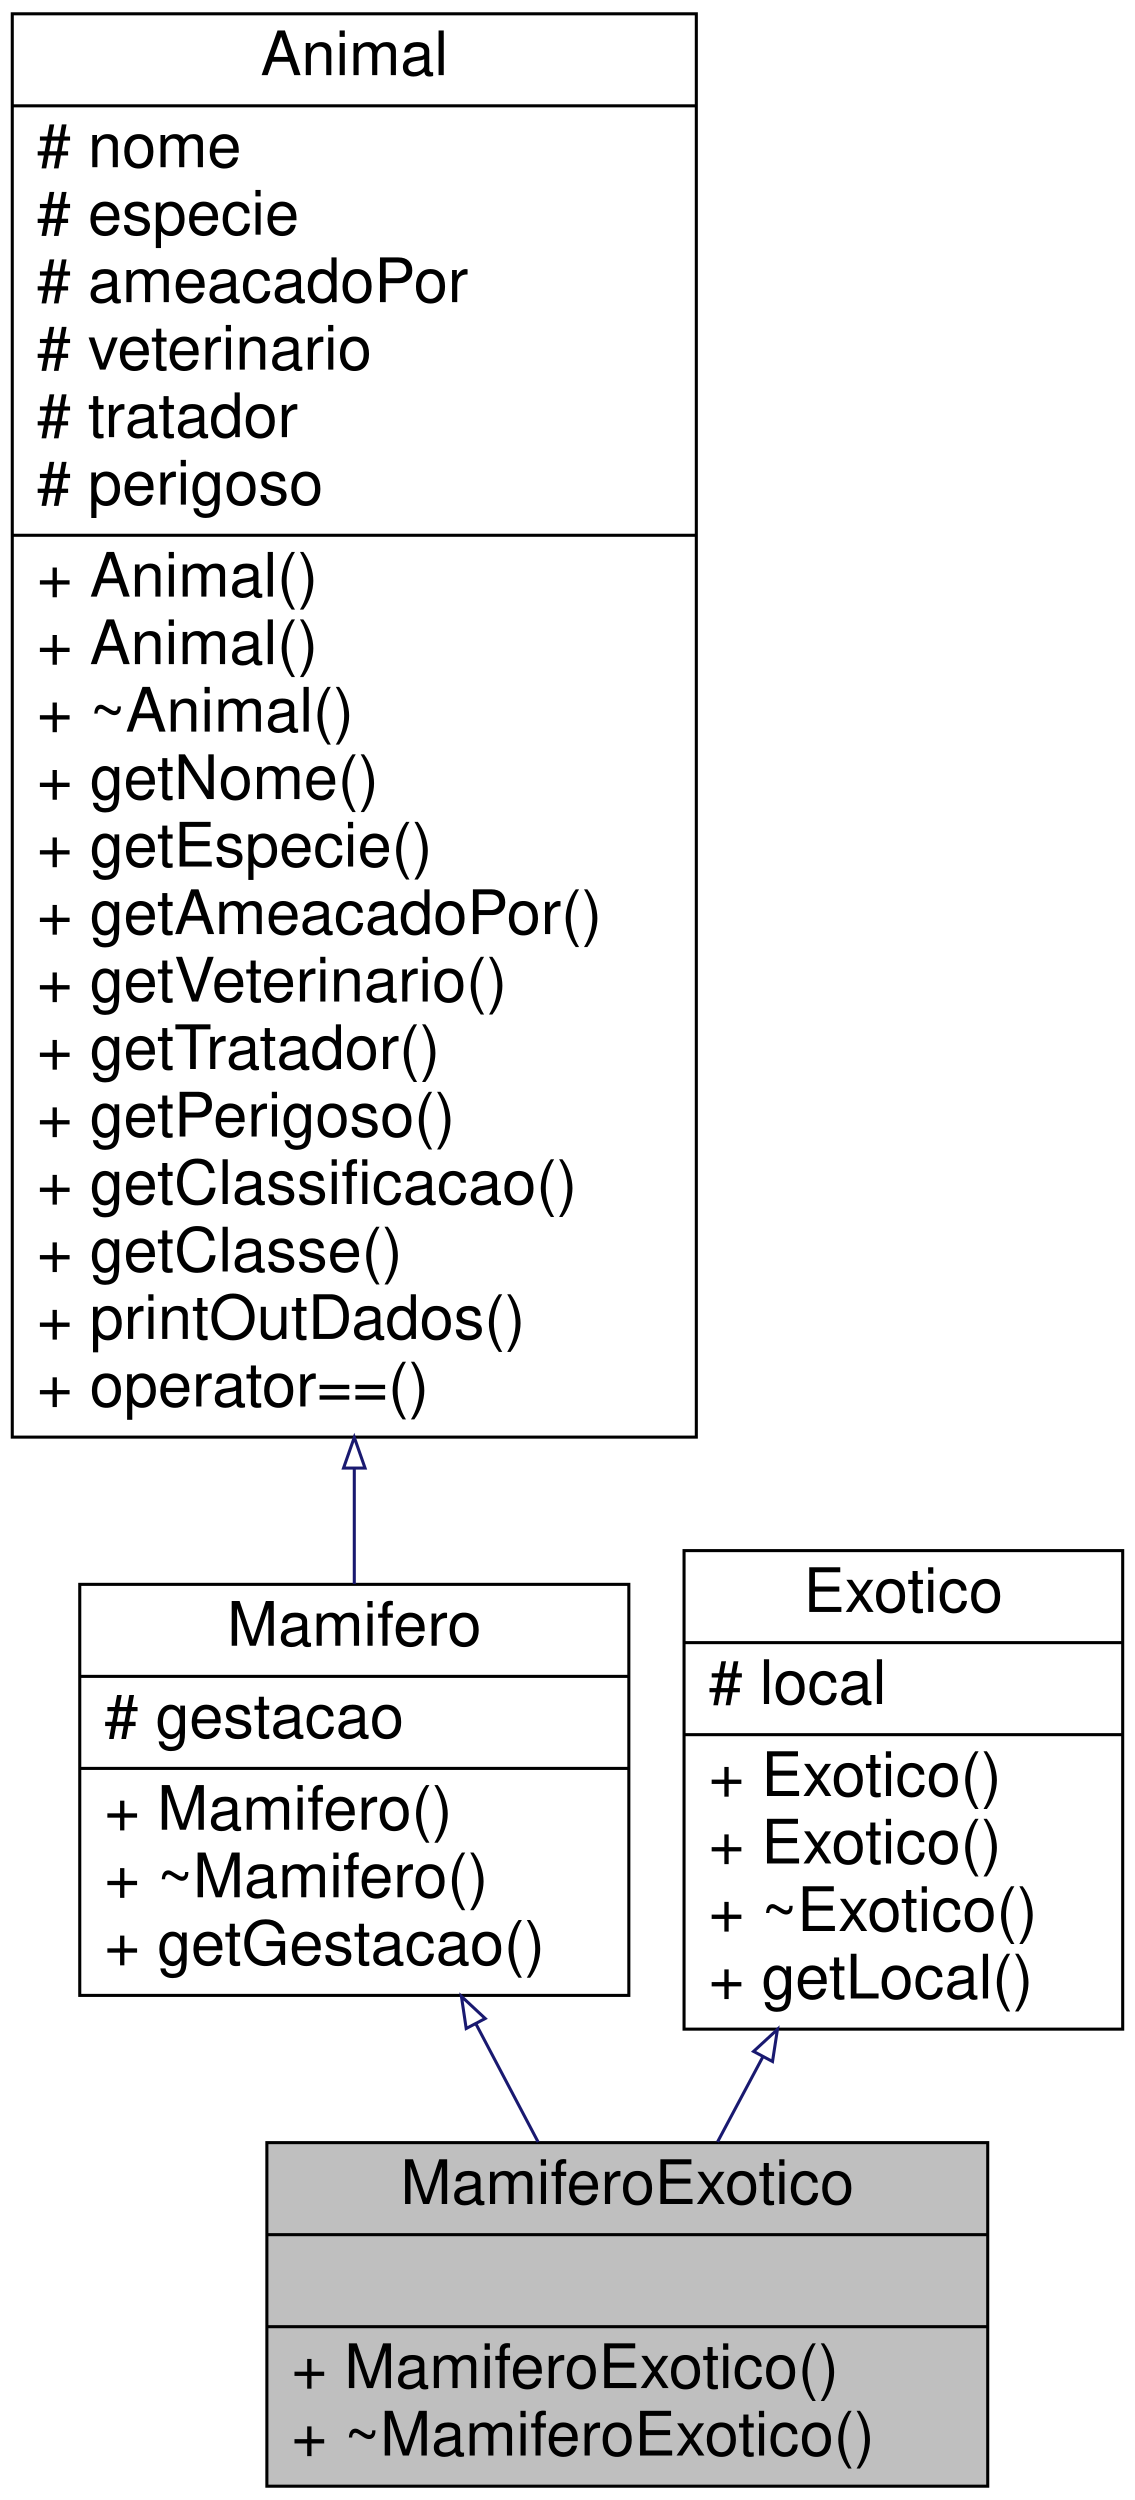
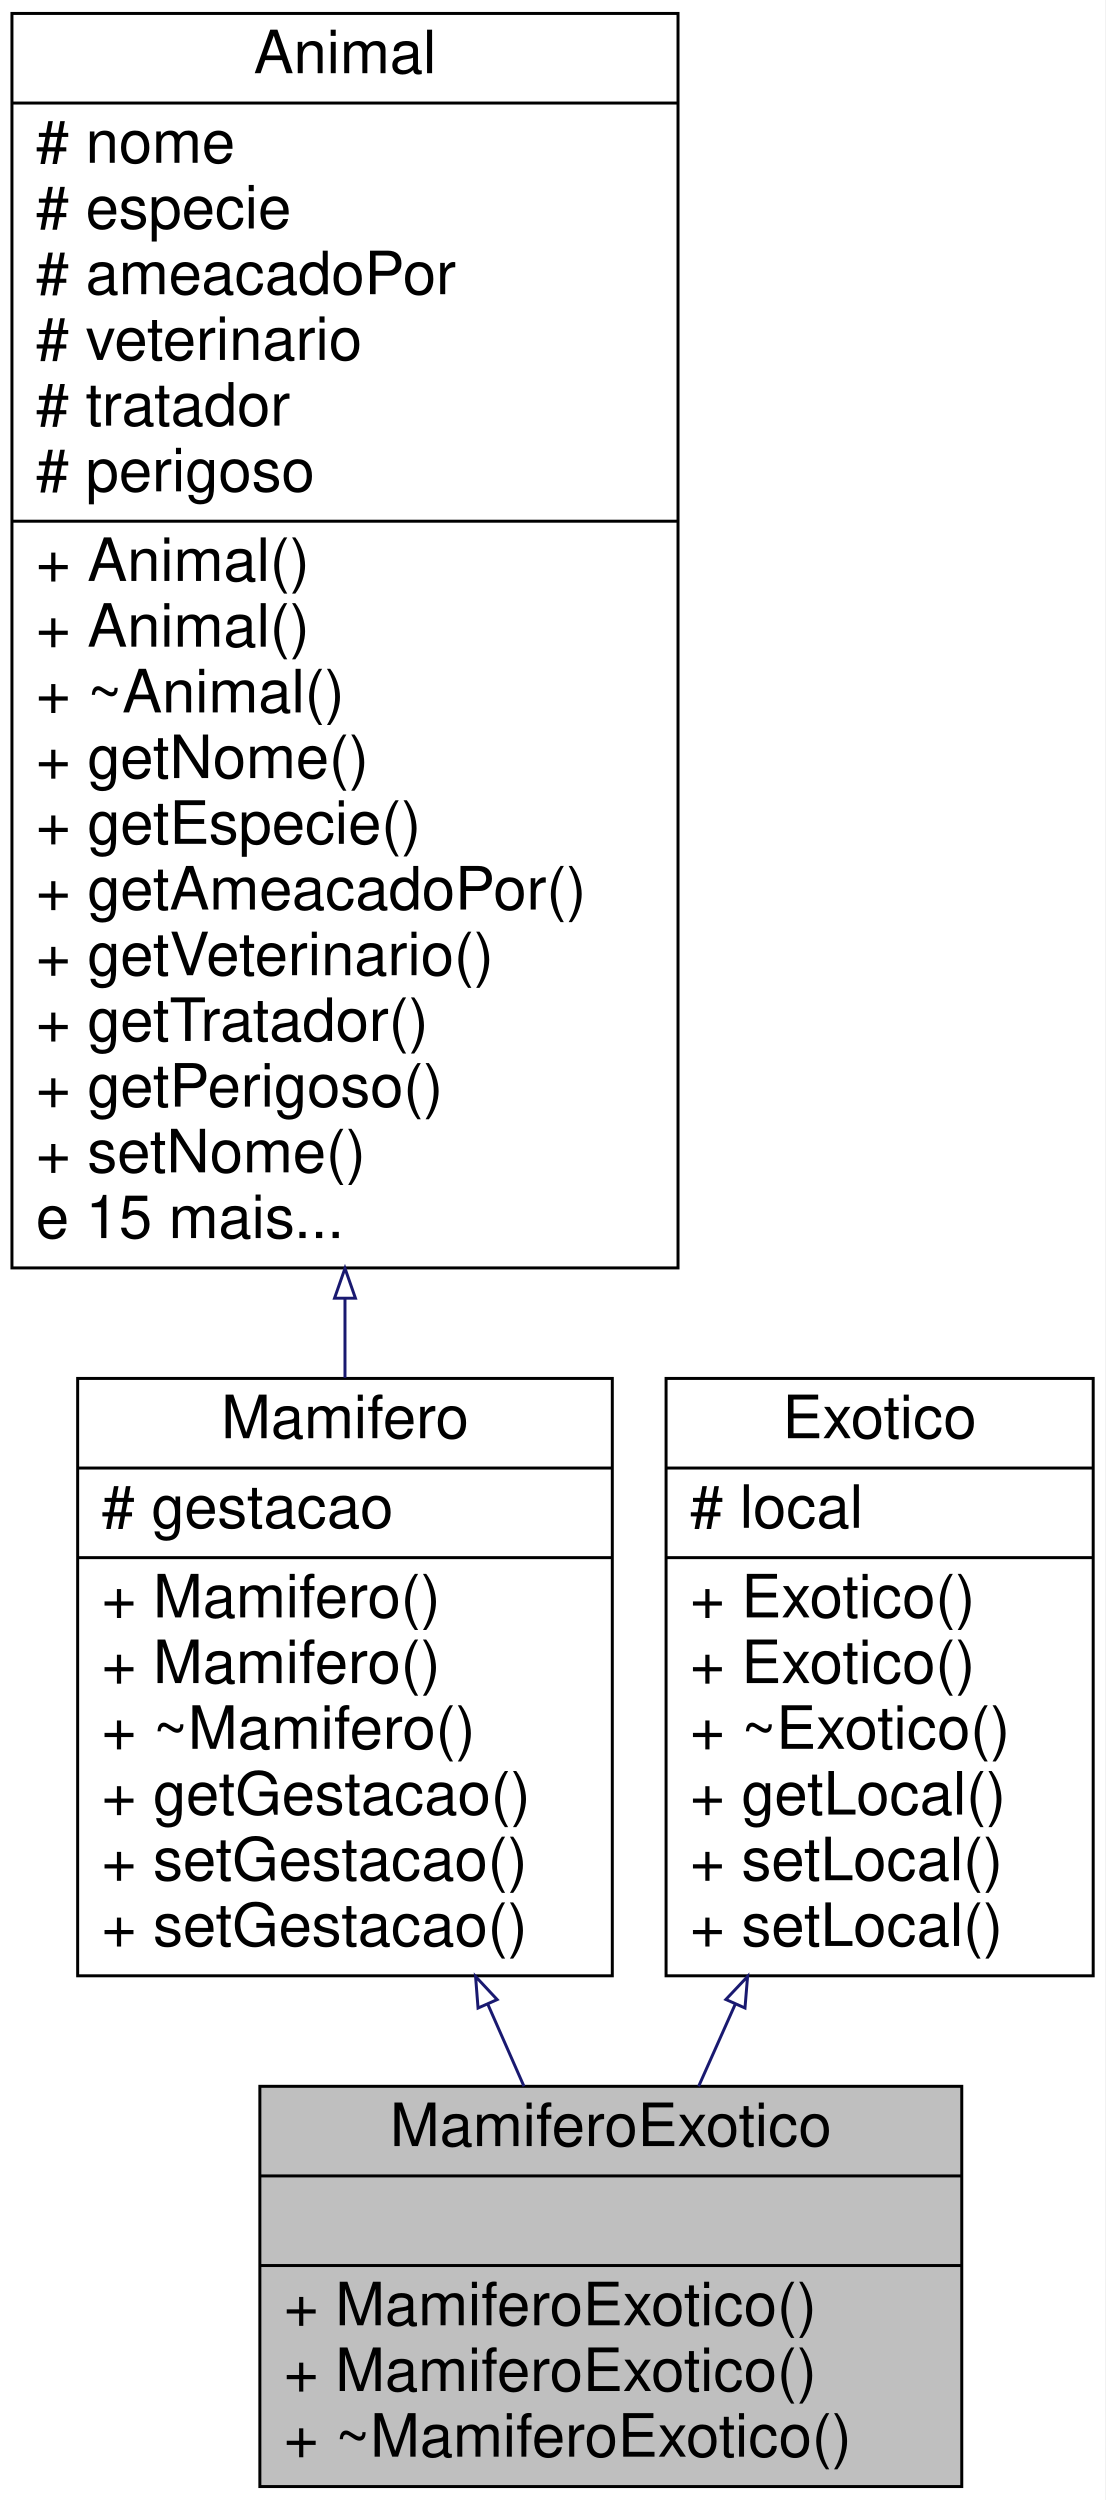
- <svg xmlns="http://www.w3.org/2000/svg" xmlns:xlink="http://www.w3.org/1999/xlink" width="370pt" height="815pt" viewBox="0.00 0.00 370.00 815.00">
-   <g id="graph0" class="graph" transform="scale(1 1) rotate(0) translate(4 811)">
-     <polygon fill="white" stroke="transparent" points="-4,4 -4,-811 366,-811 366,4 -4,4" />
+ <svg xmlns="http://www.w3.org/2000/svg" xmlns:xlink="http://www.w3.org/1999/xlink" width="370pt" height="837pt" viewBox="0.00 0.00 370.00 837.00">
+   <g id="graph0" class="graph" transform="scale(1 1) rotate(0) translate(4 833)">
+     <polygon fill="white" stroke="transparent" points="-4,4 -4,-833 366,-833 366,4 -4,4" />
    <g id="node1" class="node">
      <g id="a_node1">
        <a xlink:title="Implementação de animal com Classe e Categoria.">
-           <polygon fill="#bfbfbf" stroke="black" points="83,-0.5 83,-112.5 318,-112.5 318,-0.5 83,-0.5" />
-           <text text-anchor="middle" x="200.5" y="-92.5" font-family="Helvetica,sans-Serif" font-size="20.00">MamiferoExotico</text>
-           <polyline fill="none" stroke="black" points="83,-82.5 318,-82.5 " />
-           <text text-anchor="middle" x="200.5" y="-62.5" font-family="Helvetica,sans-Serif" font-size="20.00"> </text>
-           <polyline fill="none" stroke="black" points="83,-52.5 318,-52.5 " />
+           <polygon fill="#bfbfbf" stroke="black" points="83,-0.5 83,-134.5 318,-134.5 318,-0.5 83,-0.5" />
+           <text text-anchor="middle" x="200.5" y="-114.5" font-family="Helvetica,sans-Serif" font-size="20.00">MamiferoExotico</text>
+           <polyline fill="none" stroke="black" points="83,-104.5 318,-104.5 " />
+           <text text-anchor="middle" x="200.5" y="-84.5" font-family="Helvetica,sans-Serif" font-size="20.00"> </text>
+           <polyline fill="none" stroke="black" points="83,-74.5 318,-74.5 " />
+           <text text-anchor="start" x="91" y="-54.5" font-family="Helvetica,sans-Serif" font-size="20.00">+ MamiferoExotico()</text>
          <text text-anchor="start" x="91" y="-32.5" font-family="Helvetica,sans-Serif" font-size="20.00">+ MamiferoExotico()</text>
          <text text-anchor="start" x="91" y="-10.5" font-family="Helvetica,sans-Serif" font-size="20.00">+ ~MamiferoExotico()</text>
        </a>
      </g>
    </g>
    <g id="node2" class="node">
      <g id="a_node2">
        <a xlink:href="classMamifero.html" target="_top" xlink:title="Classificação base para Mamiferos.">
-           <polygon fill="white" stroke="black" points="22,-160.5 22,-294.5 201,-294.5 201,-160.5 22,-160.5" />
-           <text text-anchor="middle" x="111.5" y="-274.5" font-family="Helvetica,sans-Serif" font-size="20.00">Mamifero</text>
-           <polyline fill="none" stroke="black" points="22,-264.5 201,-264.5 " />
-           <text text-anchor="start" x="30" y="-244.5" font-family="Helvetica,sans-Serif" font-size="20.00"># gestacao</text>
-           <polyline fill="none" stroke="black" points="22,-234.5 201,-234.5 " />
-           <text text-anchor="start" x="30" y="-214.5" font-family="Helvetica,sans-Serif" font-size="20.00">+ Mamifero()</text>
-           <text text-anchor="start" x="30" y="-192.5" font-family="Helvetica,sans-Serif" font-size="20.00">+ ~Mamifero()</text>
-           <text text-anchor="start" x="30" y="-170.5" font-family="Helvetica,sans-Serif" font-size="20.00">+ getGestacao()</text>
+           <polygon fill="white" stroke="black" points="22,-171.5 22,-371.5 201,-371.5 201,-171.5 22,-171.5" />
+           <text text-anchor="middle" x="111.5" y="-351.5" font-family="Helvetica,sans-Serif" font-size="20.00">Mamifero</text>
+           <polyline fill="none" stroke="black" points="22,-341.5 201,-341.5 " />
+           <text text-anchor="start" x="30" y="-321.5" font-family="Helvetica,sans-Serif" font-size="20.00"># gestacao</text>
+           <polyline fill="none" stroke="black" points="22,-311.5 201,-311.5 " />
+           <text text-anchor="start" x="30" y="-291.5" font-family="Helvetica,sans-Serif" font-size="20.00">+ Mamifero()</text>
+           <text text-anchor="start" x="30" y="-269.5" font-family="Helvetica,sans-Serif" font-size="20.00">+ Mamifero()</text>
+           <text text-anchor="start" x="30" y="-247.5" font-family="Helvetica,sans-Serif" font-size="20.00">+ ~Mamifero()</text>
+           <text text-anchor="start" x="30" y="-225.5" font-family="Helvetica,sans-Serif" font-size="20.00">+ getGestacao()</text>
+           <text text-anchor="start" x="30" y="-203.5" font-family="Helvetica,sans-Serif" font-size="20.00">+ setGestacao()</text>
+           <text text-anchor="start" x="30" y="-181.5" font-family="Helvetica,sans-Serif" font-size="20.00">+ setGestacao()</text>
        </a>
      </g>
    </g>
    <g id="edge1" class="edge">
-       <path fill="none" stroke="midnightblue" d="M151.12,-151.27C157.95,-138.3 164.94,-125.03 171.43,-112.7" />
-       <polygon fill="none" stroke="midnightblue" points="147.98,-149.71 146.42,-160.19 154.18,-152.97 147.98,-149.71" />
+       <path fill="none" stroke="midnightblue" d="M159.34,-161.93C163.45,-152.59 167.52,-143.35 171.42,-134.51" />
+       <polygon fill="none" stroke="midnightblue" points="156.05,-160.71 155.22,-171.28 162.45,-163.54 156.05,-160.71" />
    </g>
    <g id="node3" class="node">
      <g id="a_node3">
        <a xlink:href="classAnimal.html" target="_top" xlink:title="Implementação base para o cadastro de animais.">
-           <polygon fill="white" stroke="black" points="0,-342.5 0,-806.5 223,-806.5 223,-342.5 0,-342.5" />
-           <text text-anchor="middle" x="111.5" y="-786.5" font-family="Helvetica,sans-Serif" font-size="20.00">Animal</text>
-           <polyline fill="none" stroke="black" points="0,-776.5 223,-776.5 " />
-           <text text-anchor="start" x="8" y="-756.5" font-family="Helvetica,sans-Serif" font-size="20.00"># nome</text>
-           <text text-anchor="start" x="8" y="-734.5" font-family="Helvetica,sans-Serif" font-size="20.00"># especie</text>
-           <text text-anchor="start" x="8" y="-712.5" font-family="Helvetica,sans-Serif" font-size="20.00"># ameacadoPor</text>
-           <text text-anchor="start" x="8" y="-690.5" font-family="Helvetica,sans-Serif" font-size="20.00"># veterinario</text>
-           <text text-anchor="start" x="8" y="-668.5" font-family="Helvetica,sans-Serif" font-size="20.00"># tratador</text>
-           <text text-anchor="start" x="8" y="-646.5" font-family="Helvetica,sans-Serif" font-size="20.00"># perigoso</text>
-           <polyline fill="none" stroke="black" points="0,-636.5 223,-636.5 " />
+           <polygon fill="white" stroke="black" points="0,-408.5 0,-828.5 223,-828.5 223,-408.5 0,-408.5" />
+           <text text-anchor="middle" x="111.5" y="-808.5" font-family="Helvetica,sans-Serif" font-size="20.00">Animal</text>
+           <polyline fill="none" stroke="black" points="0,-798.5 223,-798.5 " />
+           <text text-anchor="start" x="8" y="-778.5" font-family="Helvetica,sans-Serif" font-size="20.00"># nome</text>
+           <text text-anchor="start" x="8" y="-756.5" font-family="Helvetica,sans-Serif" font-size="20.00"># especie</text>
+           <text text-anchor="start" x="8" y="-734.5" font-family="Helvetica,sans-Serif" font-size="20.00"># ameacadoPor</text>
+           <text text-anchor="start" x="8" y="-712.5" font-family="Helvetica,sans-Serif" font-size="20.00"># veterinario</text>
+           <text text-anchor="start" x="8" y="-690.5" font-family="Helvetica,sans-Serif" font-size="20.00"># tratador</text>
+           <text text-anchor="start" x="8" y="-668.5" font-family="Helvetica,sans-Serif" font-size="20.00"># perigoso</text>
+           <polyline fill="none" stroke="black" points="0,-658.5 223,-658.5 " />
+           <text text-anchor="start" x="8" y="-638.5" font-family="Helvetica,sans-Serif" font-size="20.00">+ Animal()</text>
          <text text-anchor="start" x="8" y="-616.5" font-family="Helvetica,sans-Serif" font-size="20.00">+ Animal()</text>
-           <text text-anchor="start" x="8" y="-594.5" font-family="Helvetica,sans-Serif" font-size="20.00">+ Animal()</text>
-           <text text-anchor="start" x="8" y="-572.5" font-family="Helvetica,sans-Serif" font-size="20.00">+ ~Animal()</text>
-           <text text-anchor="start" x="8" y="-550.5" font-family="Helvetica,sans-Serif" font-size="20.00">+ getNome()</text>
-           <text text-anchor="start" x="8" y="-528.5" font-family="Helvetica,sans-Serif" font-size="20.00">+ getEspecie()</text>
-           <text text-anchor="start" x="8" y="-506.5" font-family="Helvetica,sans-Serif" font-size="20.00">+ getAmeacadoPor()</text>
-           <text text-anchor="start" x="8" y="-484.5" font-family="Helvetica,sans-Serif" font-size="20.00">+ getVeterinario()</text>
-           <text text-anchor="start" x="8" y="-462.5" font-family="Helvetica,sans-Serif" font-size="20.00">+ getTratador()</text>
-           <text text-anchor="start" x="8" y="-440.5" font-family="Helvetica,sans-Serif" font-size="20.00">+ getPerigoso()</text>
-           <text text-anchor="start" x="8" y="-418.5" font-family="Helvetica,sans-Serif" font-size="20.00">+ getClassificacao()</text>
-           <text text-anchor="start" x="8" y="-396.5" font-family="Helvetica,sans-Serif" font-size="20.00">+ getClasse()</text>
-           <text text-anchor="start" x="8" y="-374.5" font-family="Helvetica,sans-Serif" font-size="20.00">+ printOutDados()</text>
-           <text text-anchor="start" x="8" y="-352.5" font-family="Helvetica,sans-Serif" font-size="20.00">+ operator==()</text>
+           <text text-anchor="start" x="8" y="-594.5" font-family="Helvetica,sans-Serif" font-size="20.00">+ ~Animal()</text>
+           <text text-anchor="start" x="8" y="-572.5" font-family="Helvetica,sans-Serif" font-size="20.00">+ getNome()</text>
+           <text text-anchor="start" x="8" y="-550.5" font-family="Helvetica,sans-Serif" font-size="20.00">+ getEspecie()</text>
+           <text text-anchor="start" x="8" y="-528.5" font-family="Helvetica,sans-Serif" font-size="20.00">+ getAmeacadoPor()</text>
+           <text text-anchor="start" x="8" y="-506.5" font-family="Helvetica,sans-Serif" font-size="20.00">+ getVeterinario()</text>
+           <text text-anchor="start" x="8" y="-484.5" font-family="Helvetica,sans-Serif" font-size="20.00">+ getTratador()</text>
+           <text text-anchor="start" x="8" y="-462.5" font-family="Helvetica,sans-Serif" font-size="20.00">+ getPerigoso()</text>
+           <text text-anchor="start" x="8" y="-440.5" font-family="Helvetica,sans-Serif" font-size="20.00">+ setNome()</text>
+           <text text-anchor="start" x="8" y="-418.5" font-family="Helvetica,sans-Serif" font-size="20.00">e 15 mais...</text>
        </a>
      </g>
    </g>
    <g id="edge2" class="edge">
-       <path fill="none" stroke="midnightblue" d="M111.5,-332.14C111.5,-318.85 111.5,-306.21 111.5,-294.63" />
-       <polygon fill="none" stroke="midnightblue" points="108,-332.42 111.5,-342.42 115,-332.42 108,-332.42" />
+       <path fill="none" stroke="midnightblue" d="M111.5,-398.09C111.5,-389.07 111.5,-380.23 111.5,-371.68" />
+       <polygon fill="none" stroke="midnightblue" points="108,-398.36 111.5,-408.36 115,-398.36 108,-398.36" />
    </g>
    <g id="node4" class="node">
      <g id="a_node4">
        <a xlink:href="classExotico.html" target="_top" xlink:title="Umas das definições de categoria para Animal.">
-           <polygon fill="white" stroke="black" points="219,-149.5 219,-305.5 362,-305.5 362,-149.5 219,-149.5" />
-           <text text-anchor="middle" x="290.5" y="-285.5" font-family="Helvetica,sans-Serif" font-size="20.00">Exotico</text>
-           <polyline fill="none" stroke="black" points="219,-275.5 362,-275.5 " />
-           <text text-anchor="start" x="227" y="-255.5" font-family="Helvetica,sans-Serif" font-size="20.00"># local</text>
-           <polyline fill="none" stroke="black" points="219,-245.5 362,-245.5 " />
-           <text text-anchor="start" x="227" y="-225.5" font-family="Helvetica,sans-Serif" font-size="20.00">+ Exotico()</text>
-           <text text-anchor="start" x="227" y="-203.5" font-family="Helvetica,sans-Serif" font-size="20.00">+ Exotico()</text>
-           <text text-anchor="start" x="227" y="-181.5" font-family="Helvetica,sans-Serif" font-size="20.00">+ ~Exotico()</text>
-           <text text-anchor="start" x="227" y="-159.5" font-family="Helvetica,sans-Serif" font-size="20.00">+ getLocal()</text>
+           <polygon fill="white" stroke="black" points="219,-171.5 219,-371.5 362,-371.5 362,-171.5 219,-171.5" />
+           <text text-anchor="middle" x="290.5" y="-351.5" font-family="Helvetica,sans-Serif" font-size="20.00">Exotico</text>
+           <polyline fill="none" stroke="black" points="219,-341.5 362,-341.5 " />
+           <text text-anchor="start" x="227" y="-321.5" font-family="Helvetica,sans-Serif" font-size="20.00"># local</text>
+           <polyline fill="none" stroke="black" points="219,-311.5 362,-311.5 " />
+           <text text-anchor="start" x="227" y="-291.5" font-family="Helvetica,sans-Serif" font-size="20.00">+ Exotico()</text>
+           <text text-anchor="start" x="227" y="-269.5" font-family="Helvetica,sans-Serif" font-size="20.00">+ Exotico()</text>
+           <text text-anchor="start" x="227" y="-247.5" font-family="Helvetica,sans-Serif" font-size="20.00">+ ~Exotico()</text>
+           <text text-anchor="start" x="227" y="-225.5" font-family="Helvetica,sans-Serif" font-size="20.00">+ getLocal()</text>
+           <text text-anchor="start" x="227" y="-203.5" font-family="Helvetica,sans-Serif" font-size="20.00">+ setLocal()</text>
+           <text text-anchor="start" x="227" y="-181.5" font-family="Helvetica,sans-Serif" font-size="20.00">+ setLocal()</text>
        </a>
      </g>
    </g>
    <g id="edge3" class="edge">
-       <path fill="none" stroke="midnightblue" d="M244.66,-140.41C239.65,-131.02 234.66,-121.64 229.93,-112.76" />
-       <polygon fill="none" stroke="midnightblue" points="241.66,-142.24 249.45,-149.42 247.84,-138.95 241.66,-142.24" />
+       <path fill="none" stroke="midnightblue" d="M242.13,-161.93C237.97,-152.59 233.85,-143.35 229.91,-134.51" />
+       <polygon fill="none" stroke="midnightblue" points="239.02,-163.57 246.29,-171.28 245.42,-160.72 239.02,-163.57" />
    </g>
  </g>
</svg>
